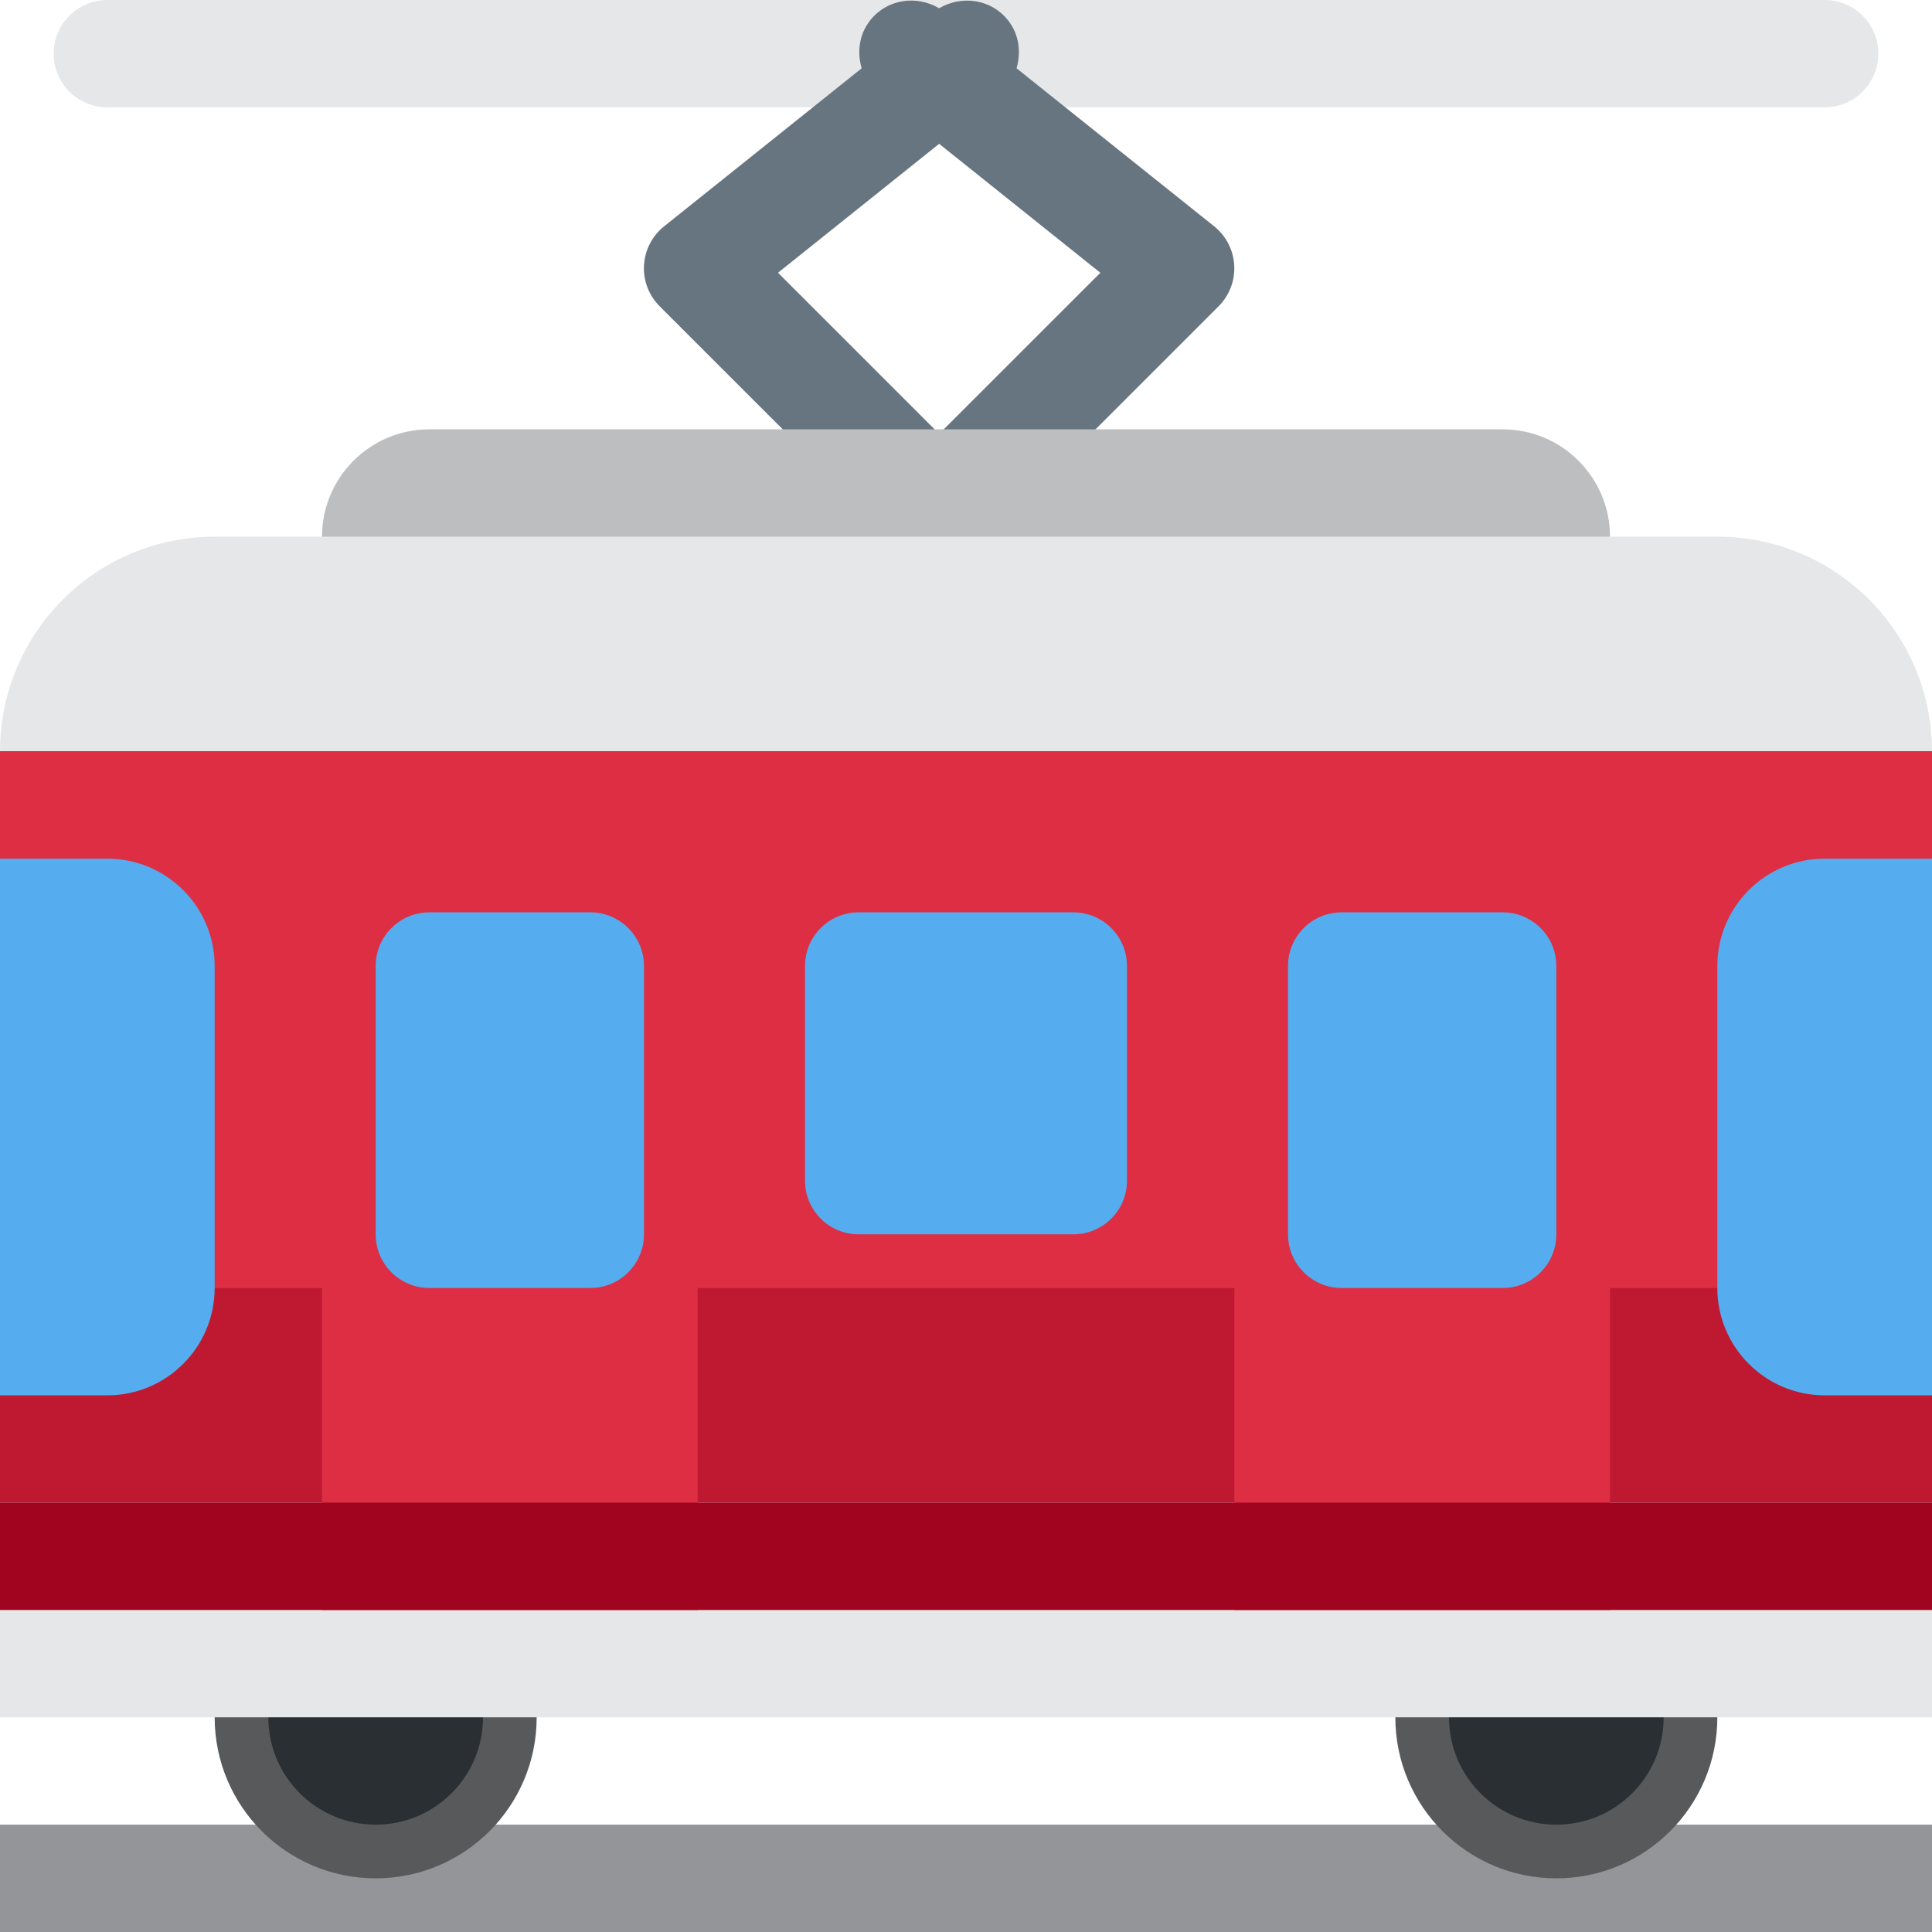
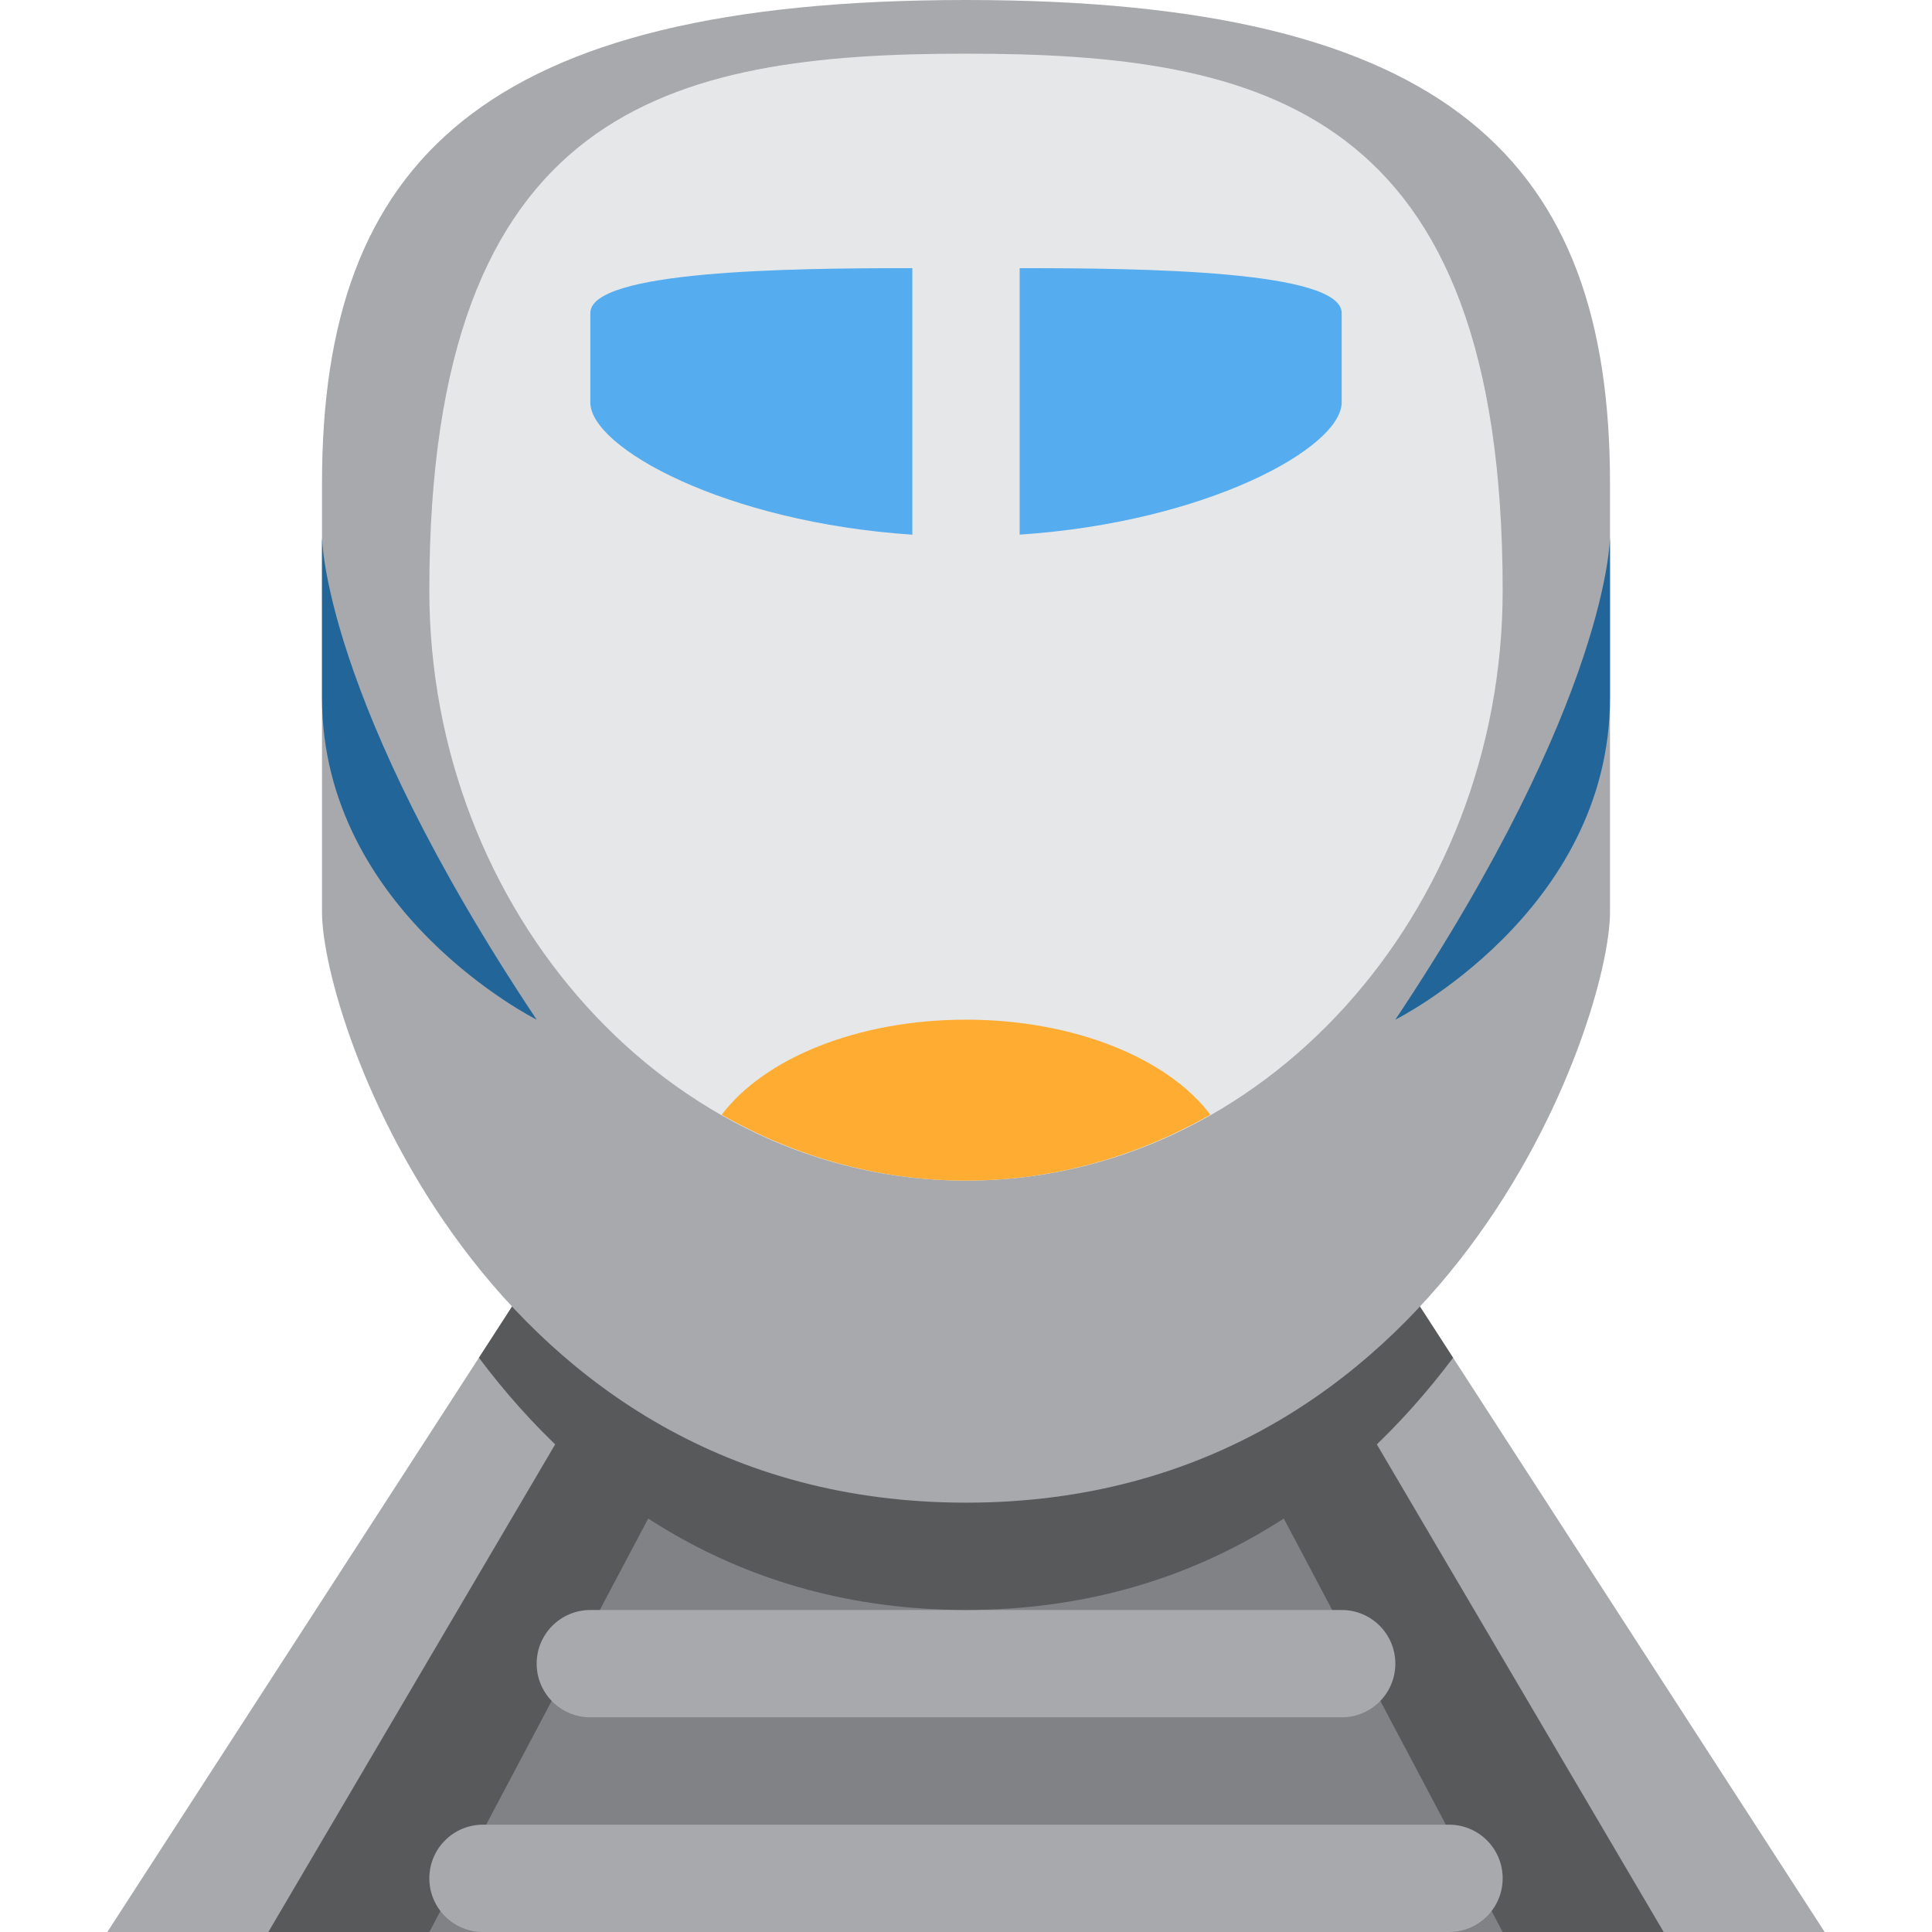
<svg xmlns="http://www.w3.org/2000/svg" viewBox="0 0 36 36">
-   <path fill="#939598" d="M0 34h36v2H0z" />
-   <path fill="#58595B" d="M10 32c0-1.657-1.344-3-3-3s-3 1.343-3 3 1.343 3 3 3 3-1.343 3-3z" />
-   <path fill="#292F33" d="M9 32c0-1.105-.896-2-2-2s-2 .895-2 2 .896 2 2 2 2-.895 2-2z" />
-   <circle fill="#58595B" cx="29" cy="32" r="3" />
-   <circle fill="#292F33" cx="29" cy="32" r="2" />
-   <path fill="#E6E7E8" d="M34 2H2c-.552 0-1-.448-1-1s.448-1 1-1h32c.553 0 1 .448 1 1s-.447 1-1 1z" />
-   <path fill="#66757F" d="M22.998 4.944c-.016-.284-.151-.548-.373-.726l-3.683-2.945c.087-.302.049-.635-.162-.898-.314-.394-.859-.468-1.281-.221-.42-.248-.966-.174-1.281.221-.211.264-.25.597-.162.898l-3.682 2.945c-.222.178-.358.441-.374.726-.016.284.09.561.291.762l3.835 3.834c-.198.377-.152.848.165 1.165.197.197.453.295.709.295.176 0 .344-.063.5-.155.156.091.324.155.5.155.256 0 .512-.098.707-.293.317-.317.363-.788.165-1.165l3.835-3.835c.201-.202.308-.479.291-.763zM17.5 8.085l-3.003-3.003L17.5 2.68l3.003 2.403L17.5 8.085z" />
-   <path fill="#BCBEC0" d="M30 10c0 1.104-.896 2-2 2H8c-1.104 0-2-.896-2-2s.896-2 2-2h20c1.104 0 2 .896 2 2z" />
-   <path fill="#E6E7E8" d="M36 22c0 2.209-1.791 4-4 4H4c-2.209 0-4-1.791-4-4v-8c0-2.209 1.791-4 4-4h28c2.209 0 4 1.791 4 4v8zM0 28h36v4H0z" />
-   <path fill="#BE1931" d="M0 14h36v14H0z" />
-   <path fill="#DD2E44" d="M36 14H0v10h6v6h7v-6h10v6h7v-6h6z" />
-   <path fill="#55ACEE" d="M2 16H0v10h2c1.104 0 2-.896 2-2v-6c0-1.104-.896-2-2-2zm34 0h-2c-1.104 0-2 .896-2 2v6c0 1.104.896 2 2 2h2V16zm-15 6c0 .553-.448 1-1 1h-4c-.553 0-1-.447-1-1v-4c0-.553.448-1 1-1h4c.552 0 1 .447 1 1v4zm-9 1c0 .553-.448 1-1 1H8c-.552 0-1-.447-1-1v-5c0-.552.448-1 1-1h3c.552 0 1 .448 1 1v5zm17 0c0 .553-.447 1-1 1h-3c-.553 0-1-.447-1-1v-5c0-.552.447-1 1-1h3c.553 0 1 .448 1 1v5z" />
-   <path fill="#A0041E" d="M0 28h36v2H0z" />
+   <path fill="#A7A9AC" d="M2 36h32L23 19H13z" />
+   <path fill="#58595B" d="M5 36h26L21 19h-6z" />
+   <path fill="#808285" d="M8 36h20l-9-17h-2z" />
+   <path fill="#A7A9AC" d="M28 35c0 .553-.447 1-1 1H9c-.552 0-1-.447-1-1 0-.553.448-1 1-1h18c.553 0 1 .447 1 1zm-2-4c0 .553-.447 1-1 1H11c-.552 0-1-.447-1-1 0-.553.448-1 1-1h14c.553 0 1 .447 1 1z" />
+   <path fill="#58595B" d="M27.076 25.3L23 19H13l-4.076 6.3c1.889 2.517 4.798 4.699 9.076 4.699 4.277 0 7.188-2.183 9.076-4.699z" />
+   <path fill="#A7A9AC" d="M18 0C9 0 6 3 6 9v8c0 1.999 3 11 12 11s12-9.001 12-11V9c0-6-3-9-12-9z" />
+   <path fill="#E6E7E8" d="M8 11C8 2 12.477 1 18 1s10 1 10 10c0 6-4.477 11-10 11-5.523-.001-10-5-10-11z" />
+   <path fill="#FFAC33" d="M18 21.999c1.642 0 3.185-.45 4.553-1.228C21.77 19.729 20.03 19 18 19s-3.769.729-4.552 1.772c1.366.777 2.911 1.227 4.552 1.227z" />
+   <path d="M19 4.997v4.965c3.488-.232 6-1.621 6-2.463V5.833c0-.791-3.692-.838-6-.836zm-2 0c-2.308-.002-6 .044-6 .836V7.5c0 .842 2.512 2.231 6 2.463V4.997z" fill="#55ACEE" />
+   <path fill="#269" d="M6 10s0 3 4 9c0 0-4-2-4-6v-3zm24 0s0 3-4 9c0 0 4-2 4-6v-3z" />
</svg>
